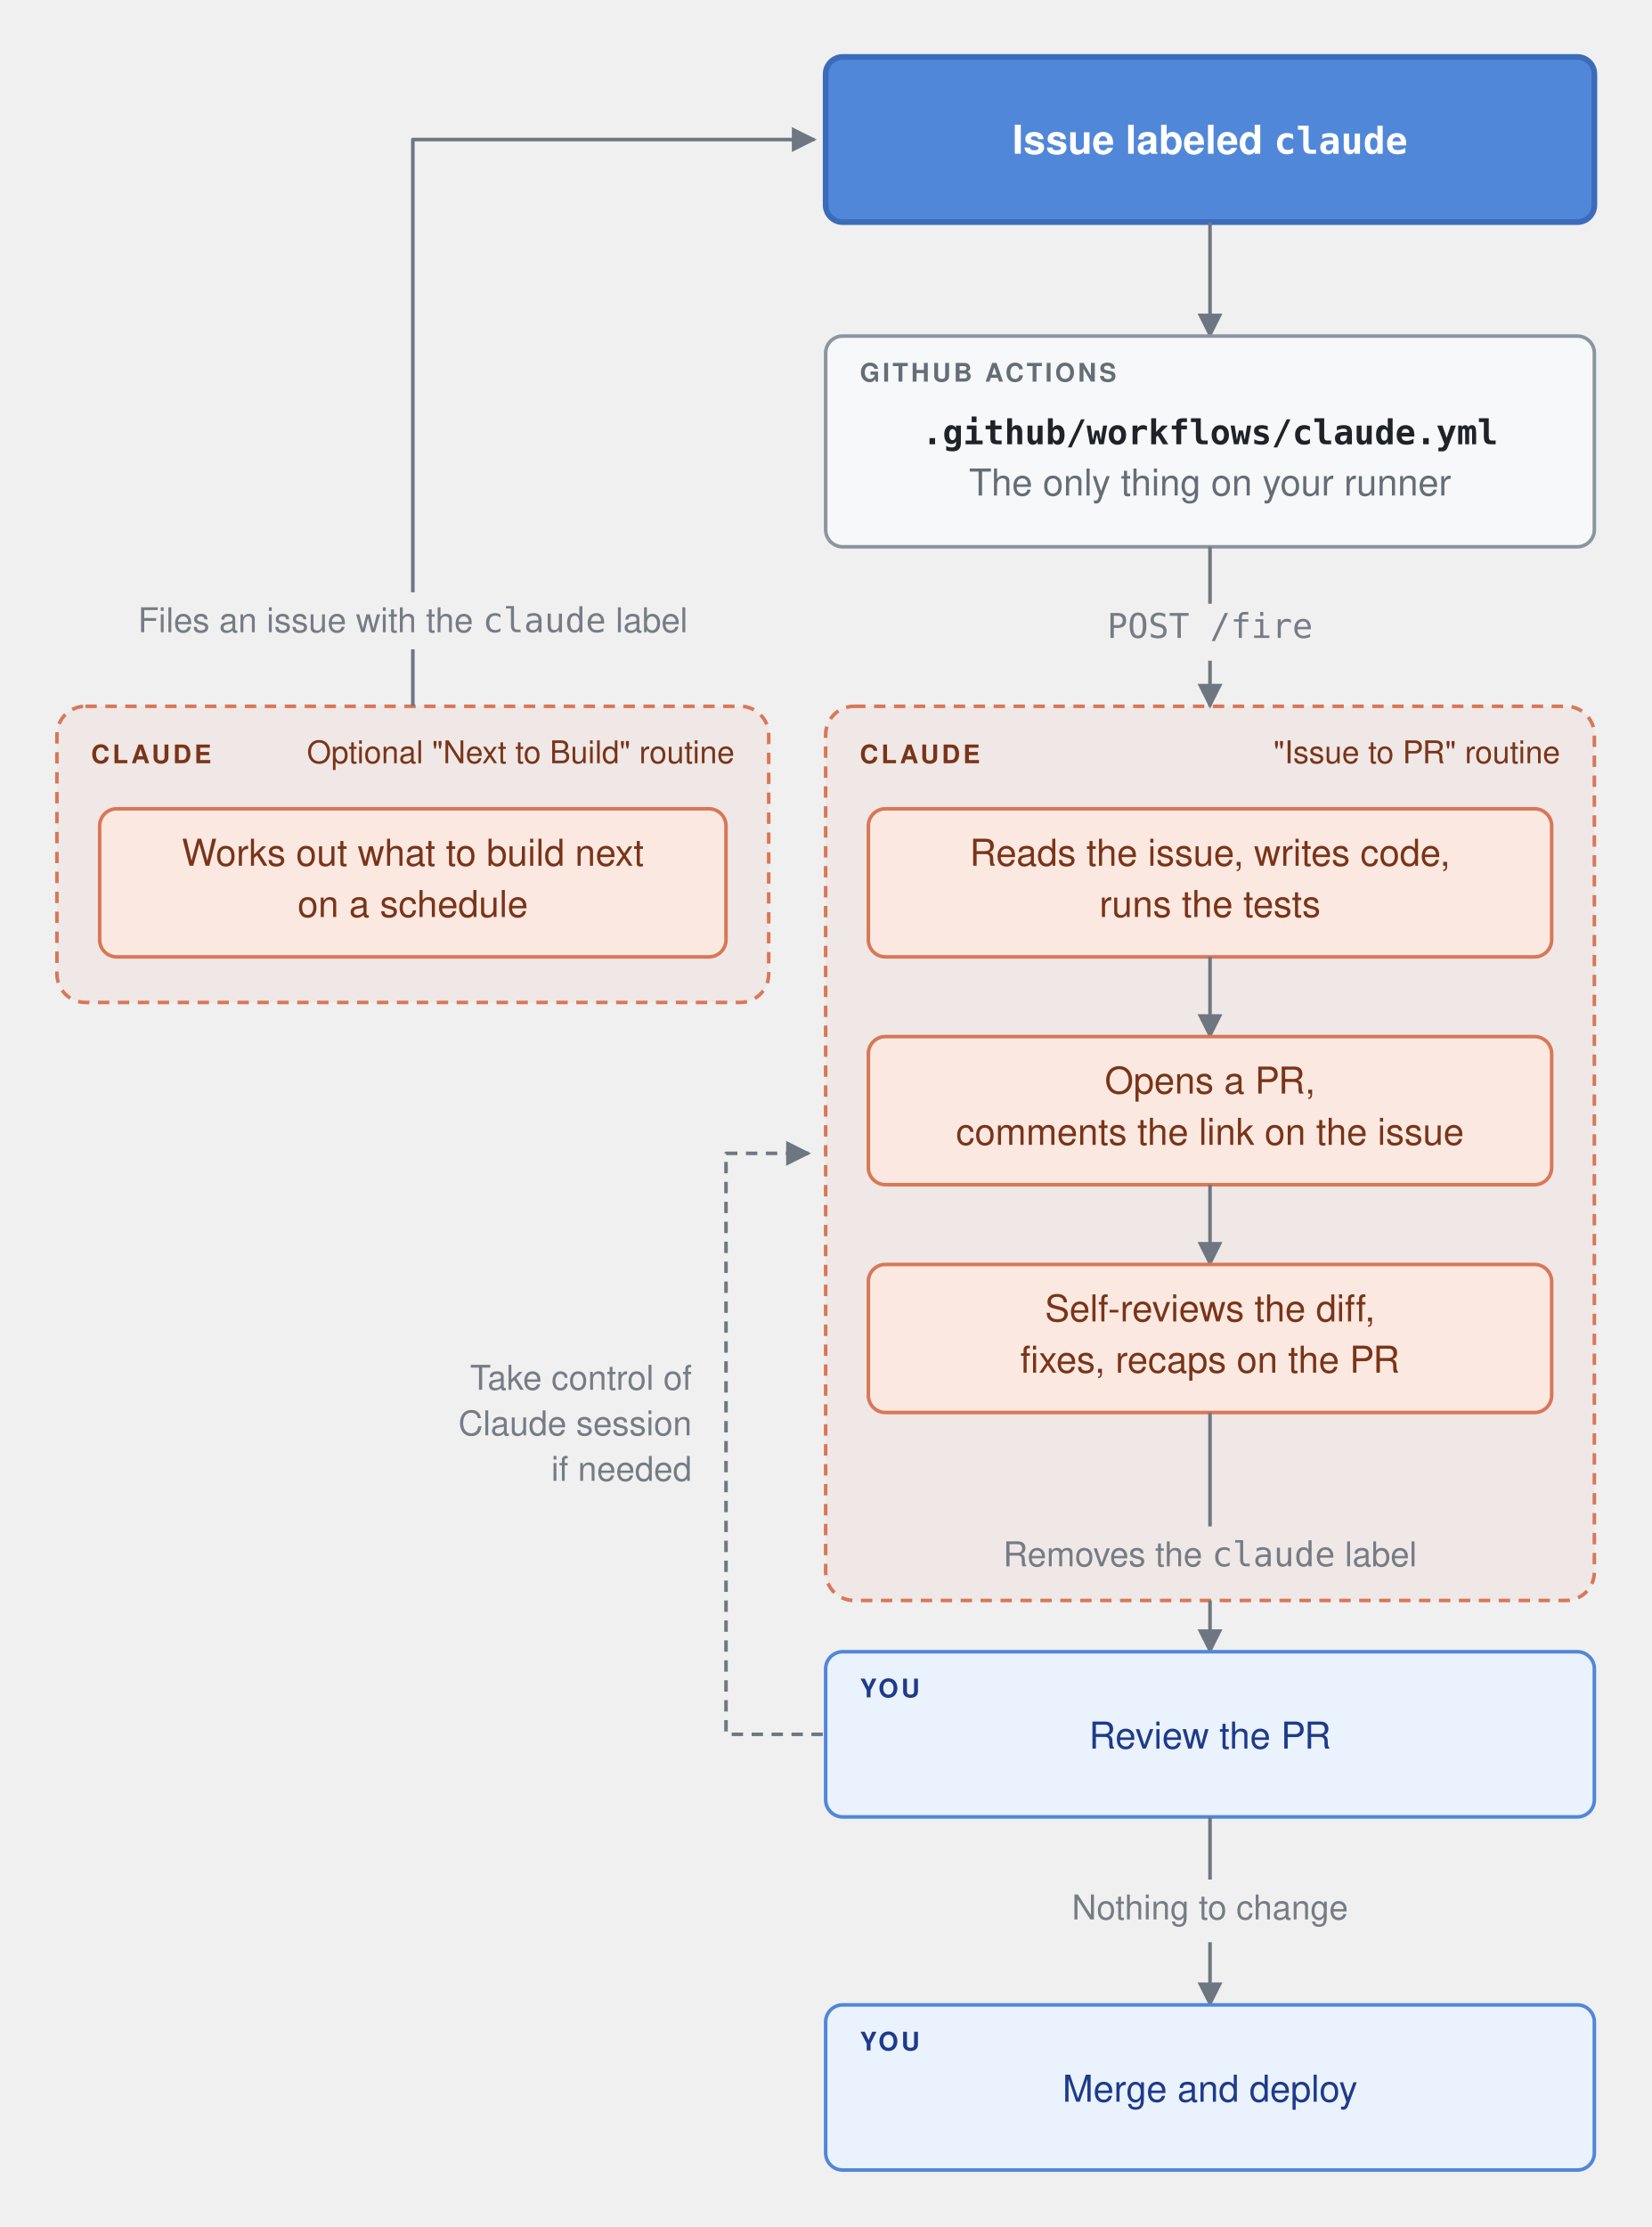
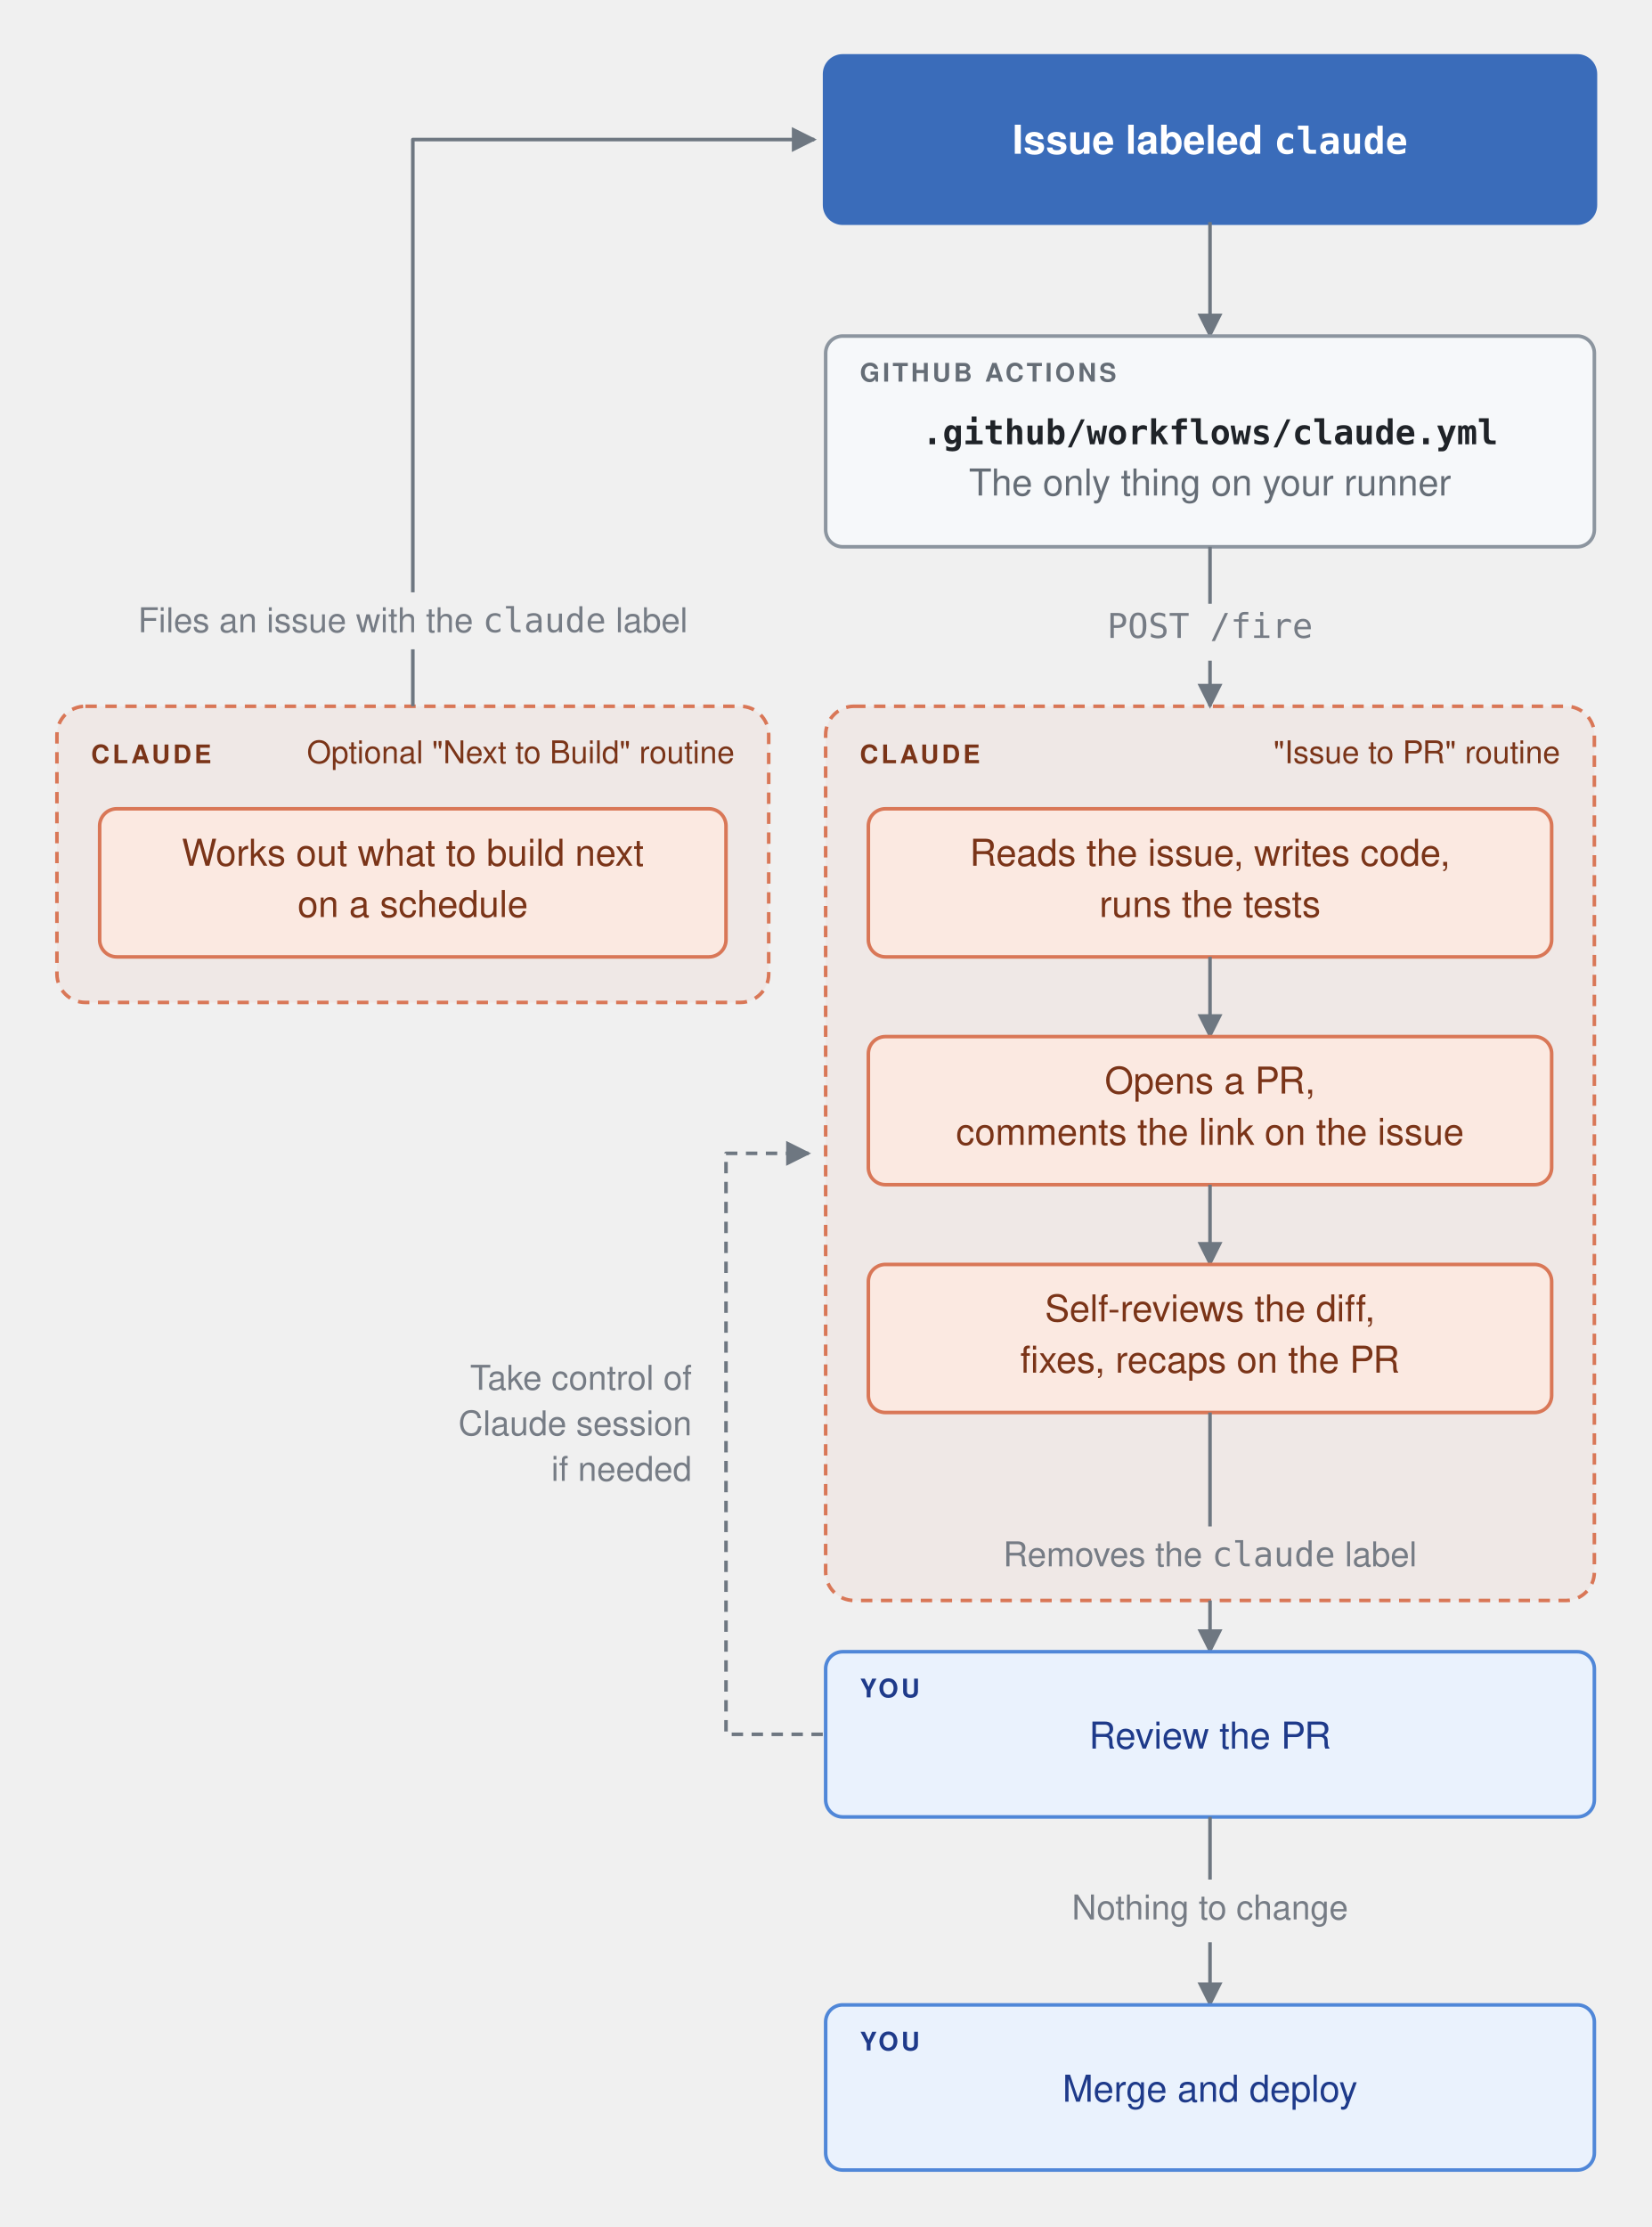
<svg xmlns="http://www.w3.org/2000/svg" viewBox="0 0 580 782" width="580" height="782" role="img" aria-label="Optionally, the Next to Build routine works out what to build next on a schedule and files an issue with the claude label. An issue labeled claude is the trigger, whether a human, a bot or that routine applies it; a GitHub Actions workflow POSTs /fire; the Issue to PR routine reads the issue, writes code, runs the tests, opens a PR, self-reviews it and removes the label. The human reviews the PR: if nothing needs to change they merge and deploy, otherwise they take control of the Claude session.">
  <defs>
    <marker id="l-arrow" viewBox="0 0 10 10" refX="9" refY="5" markerWidth="7" markerHeight="7" orient="auto-start-reverse">
      <path d="M0,0 L10,5 L0,10 z" fill="#6e7781" />
    </marker>
  </defs>
  <g font-family="ui-sans-serif, -apple-system, 'Segoe UI', Helvetica, Arial, sans-serif">
    <rect x="20" y="248" width="250" height="104" rx="10" fill="rgba(217,119,87,0.07)" stroke="#d97757" stroke-width="1.25" stroke-dasharray="4 3" />
    <text x="32" y="268" font-size="9" font-weight="600" letter-spacing="1" fill="#7a3418">CLAUDE</text>
    <text x="258" y="268" font-size="11" text-anchor="end" fill="#7a3418">Optional "Next to Build" routine</text>
    <rect x="35" y="284" width="220" height="52" rx="6" fill="#fbe9e1" stroke="#d97757" stroke-width="1.25" />
    <text x="145" y="304" font-size="13" text-anchor="middle" fill="#7a3418">Works out what to build next</text>
    <text x="145" y="322" font-size="13" text-anchor="middle" fill="#7a3418">on a schedule</text>
    <line x1="145" y1="248" x2="145" y2="228" stroke="#6e7781" stroke-width="1.25" />
    <text x="145" y="222" font-size="12" text-anchor="middle" fill="#767c85">Files an issue with the <tspan font-family="ui-monospace, SFMono-Regular, Menlo, Consolas, monospace" font-size="12">claude</tspan> label</text>
    <path d="M145,208 V49 H286" fill="none" stroke="#6e7781" stroke-width="1.25" stroke-linejoin="round" marker-end="url(#l-arrow)" />
-     <rect x="290" y="20" width="270" height="58" rx="6" fill="#5087d8" stroke="#3a6cba" stroke-width="2" />
+     <rect x="290" y="20" width="270" height="58" rx="6" fill="#3a6cba" stroke="#3a6cba" stroke-width="2" />
    <text x="425" y="54" font-size="14" font-weight="600" text-anchor="middle" fill="#ffffff">Issue labeled <tspan font-family="ui-monospace, SFMono-Regular, Menlo, Consolas, monospace" font-size="13">claude</tspan>
    </text>
    <line x1="425" y1="78" x2="425" y2="118" stroke="#6e7781" stroke-width="1.25" marker-end="url(#l-arrow)" />
    <rect x="290" y="118" width="270" height="74" rx="6" fill="#f6f8fa" stroke="#8c959f" stroke-width="1.25" />
    <text x="302" y="134" font-size="9" font-weight="600" letter-spacing="1" fill="#656d76">GITHUB ACTIONS</text>
    <text x="425" y="156" font-size="12" font-weight="600" text-anchor="middle" font-family="ui-monospace, SFMono-Regular, Menlo, Consolas, monospace" fill="#1f2328">.github/workflows/claude.yml</text>
    <text x="425" y="174" font-size="13" text-anchor="middle" fill="#656d76">The only thing on your runner</text>
    <line x1="425" y1="192" x2="425" y2="212" stroke="#6e7781" stroke-width="1.25" />
    <text x="425" y="224" font-size="12" text-anchor="middle" font-family="ui-monospace, SFMono-Regular, Menlo, Consolas, monospace" fill="#767c85">POST /fire</text>
    <line x1="425" y1="232" x2="425" y2="248" stroke="#6e7781" stroke-width="1.25" marker-end="url(#l-arrow)" />
    <rect x="290" y="248" width="270" height="314" rx="10" fill="rgba(217,119,87,0.07)" stroke="#d97757" stroke-width="1.25" stroke-dasharray="4 3" />
    <text x="302" y="268" font-size="9" font-weight="600" letter-spacing="1" fill="#7a3418">CLAUDE</text>
    <text x="548" y="268" font-size="11" text-anchor="end" fill="#7a3418">"Issue to PR" routine</text>
    <rect x="305" y="284" width="240" height="52" rx="6" fill="#fbe9e1" stroke="#d97757" stroke-width="1.25" />
    <text x="425" y="304" font-size="13" text-anchor="middle" fill="#7a3418">Reads the issue, writes code,</text>
    <text x="425" y="322" font-size="13" text-anchor="middle" fill="#7a3418">runs the tests</text>
    <line x1="425" y1="336" x2="425" y2="364" stroke="#6e7781" stroke-width="1.25" marker-end="url(#l-arrow)" />
    <rect x="305" y="364" width="240" height="52" rx="6" fill="#fbe9e1" stroke="#d97757" stroke-width="1.25" />
    <text x="425" y="384" font-size="13" text-anchor="middle" fill="#7a3418">Opens a PR,</text>
    <text x="425" y="402" font-size="13" text-anchor="middle" fill="#7a3418">comments the link on the issue</text>
    <line x1="425" y1="416" x2="425" y2="444" stroke="#6e7781" stroke-width="1.25" marker-end="url(#l-arrow)" />
    <rect x="305" y="444" width="240" height="52" rx="6" fill="#fbe9e1" stroke="#d97757" stroke-width="1.25" />
    <text x="425" y="464" font-size="13" text-anchor="middle" fill="#7a3418">Self-reviews the diff,</text>
    <text x="425" y="482" font-size="13" text-anchor="middle" fill="#7a3418">fixes, recaps on the PR</text>
    <line x1="425" y1="496" x2="425" y2="536" stroke="#6e7781" stroke-width="1.25" />
    <text x="425" y="550" font-size="12" text-anchor="middle" fill="#767c85">Removes the <tspan font-family="ui-monospace, SFMono-Regular, Menlo, Consolas, monospace" font-size="12">claude</tspan> label</text>
    <line x1="425" y1="562" x2="425" y2="580" stroke="#6e7781" stroke-width="1.25" marker-end="url(#l-arrow)" />
    <rect x="290" y="580" width="270" height="58" rx="6" fill="#eaf2fd" stroke="#5087d8" stroke-width="1.25" />
    <text x="302" y="596" font-size="9" font-weight="600" letter-spacing="1" fill="#1e3a8a">YOU</text>
    <text x="425" y="614" font-size="13" text-anchor="middle" fill="#1e3a8a">Review the PR</text>
    <line x1="425" y1="638" x2="425" y2="660" stroke="#6e7781" stroke-width="1.25" />
    <text x="425" y="674" font-size="12" text-anchor="middle" fill="#767c85">Nothing to change</text>
    <line x1="425" y1="682" x2="425" y2="704" stroke="#6e7781" stroke-width="1.25" marker-end="url(#l-arrow)" />
    <rect x="290" y="704" width="270" height="58" rx="6" fill="#eaf2fd" stroke="#5087d8" stroke-width="1.25" />
    <text x="302" y="720" font-size="9" font-weight="600" letter-spacing="1" fill="#1e3a8a">YOU</text>
    <text x="425" y="738" font-size="13" text-anchor="middle" fill="#1e3a8a">Merge and deploy</text>
    <path d="M289,609 H255 V405 H284" fill="none" stroke="#6e7781" stroke-width="1.25" stroke-dasharray="4 3" stroke-linejoin="round" marker-end="url(#l-arrow)" />
    <text x="243" y="488" font-size="12" text-anchor="end" fill="#767c85">Take control of</text>
    <text x="243" y="504" font-size="12" text-anchor="end" fill="#767c85">Claude session</text>
    <text x="243" y="520" font-size="12" text-anchor="end" fill="#767c85">if needed</text>
  </g>
</svg>
